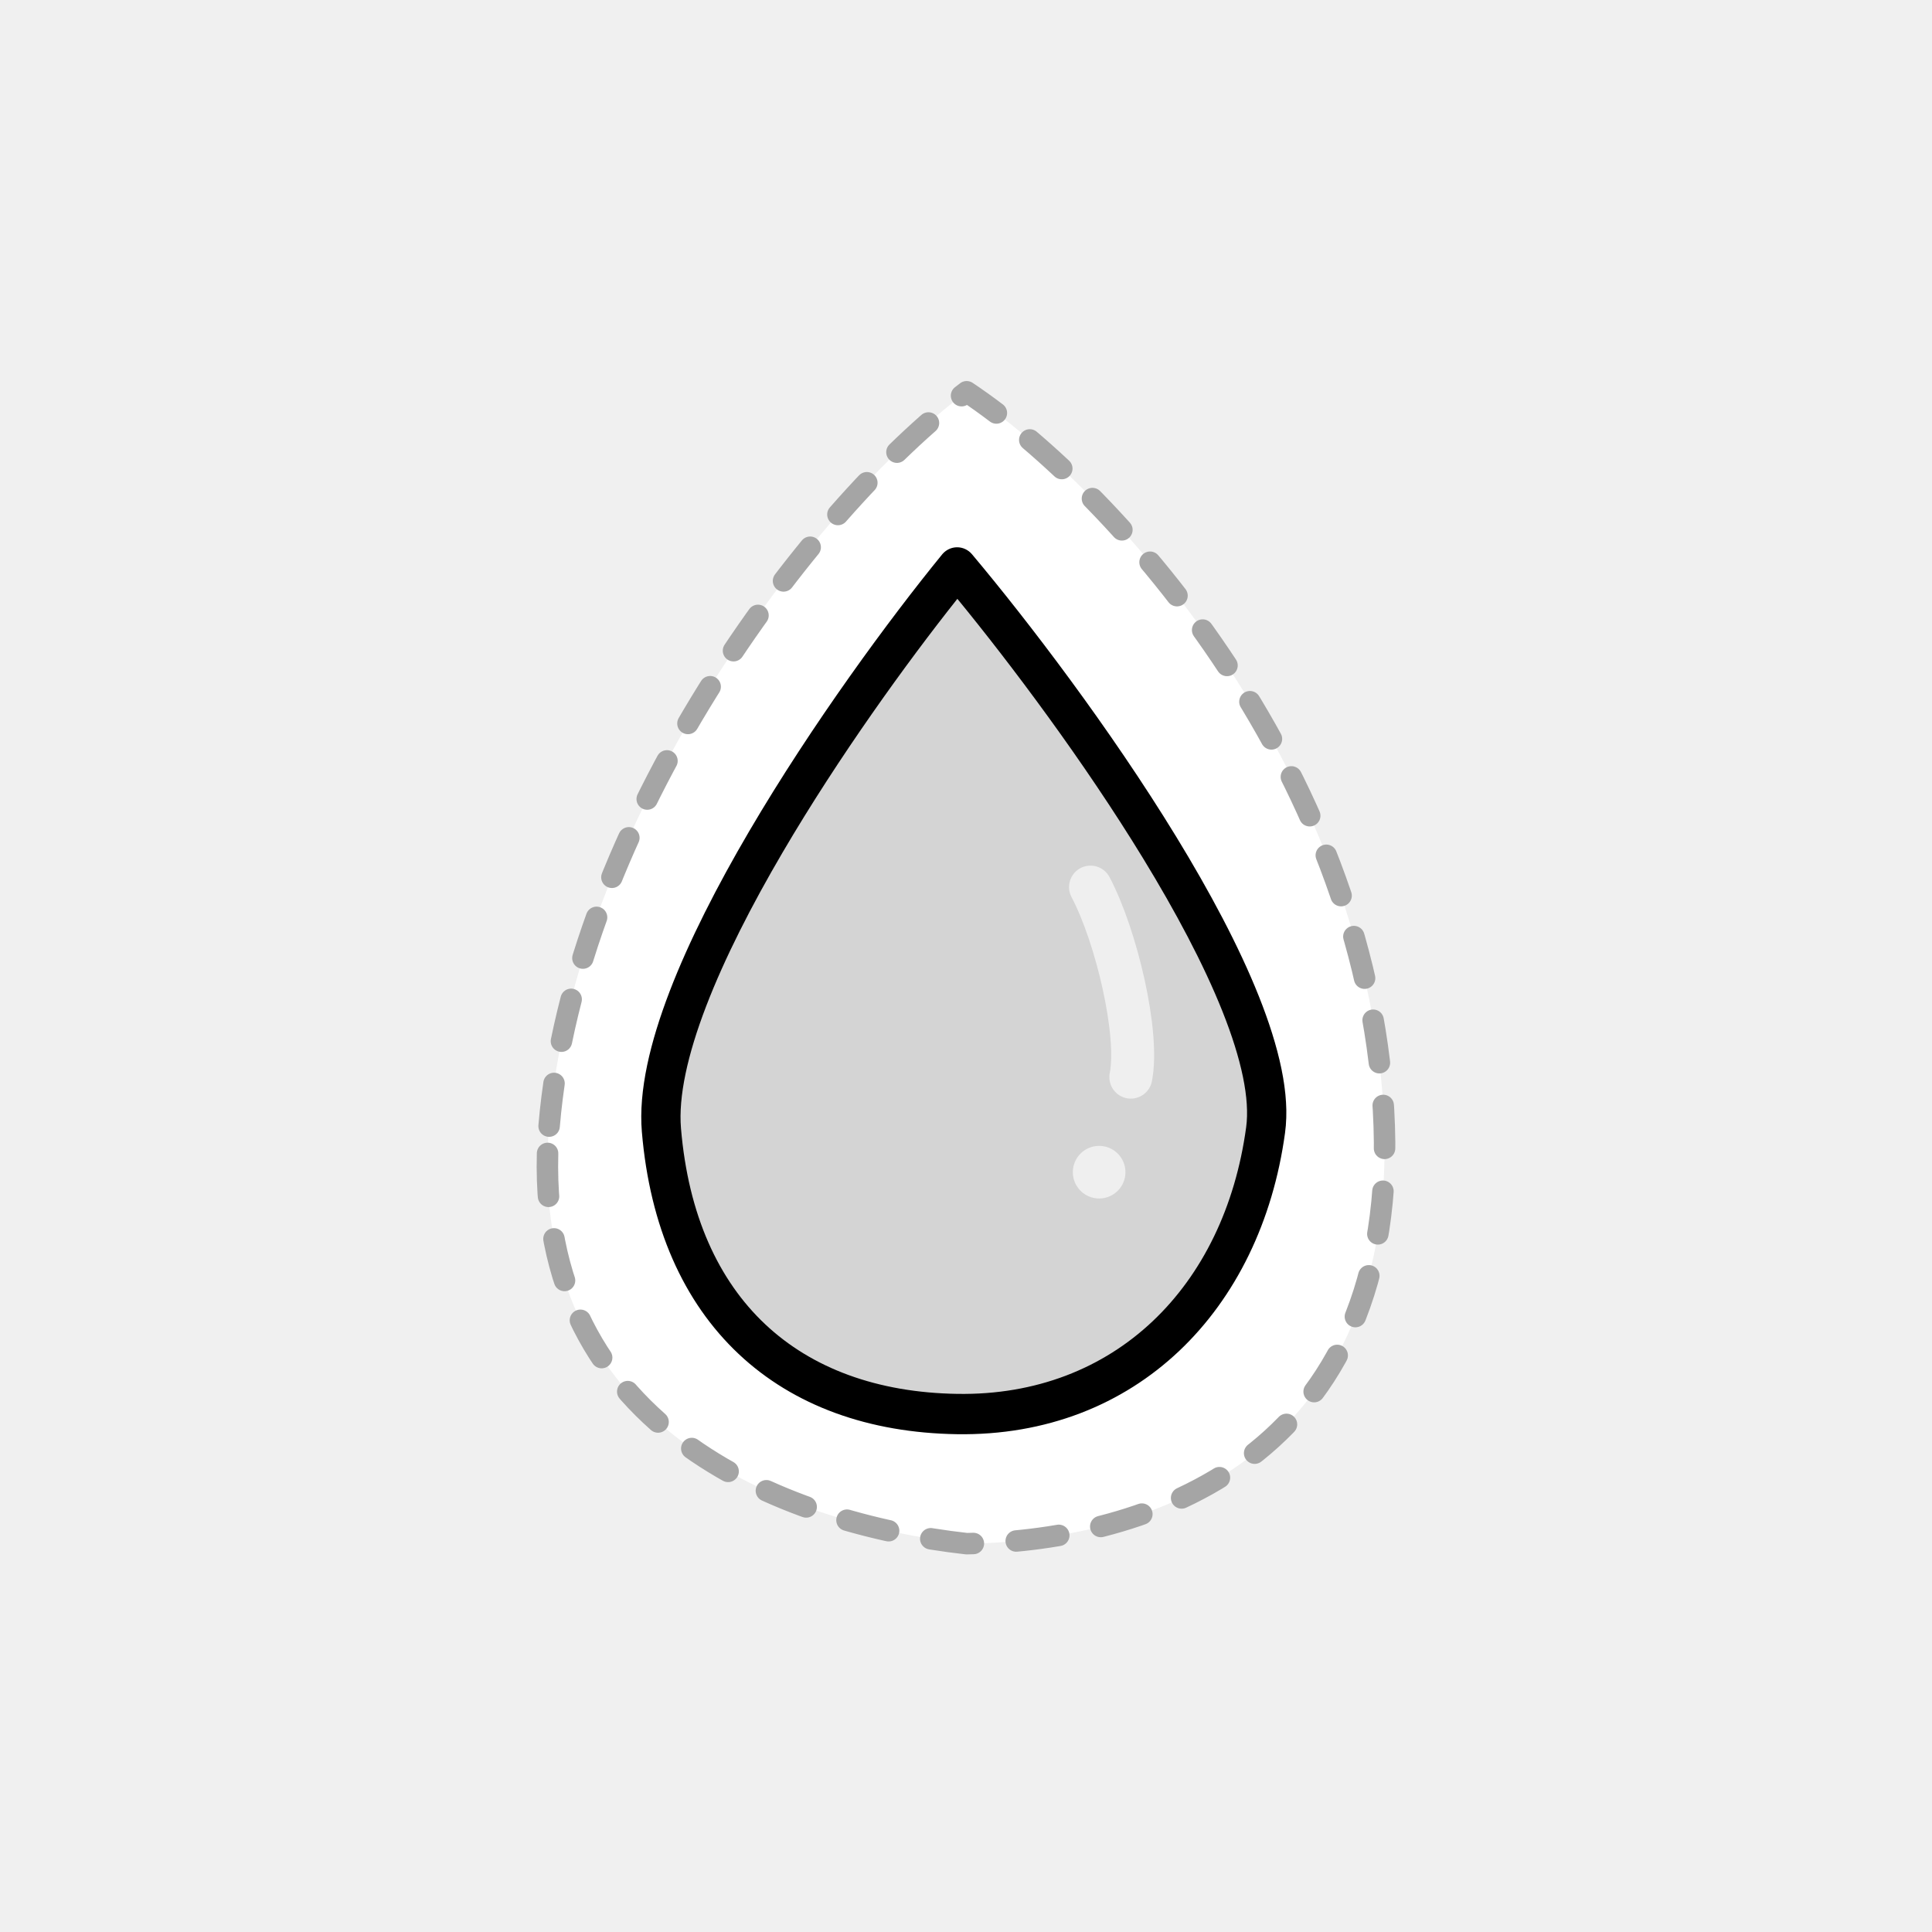
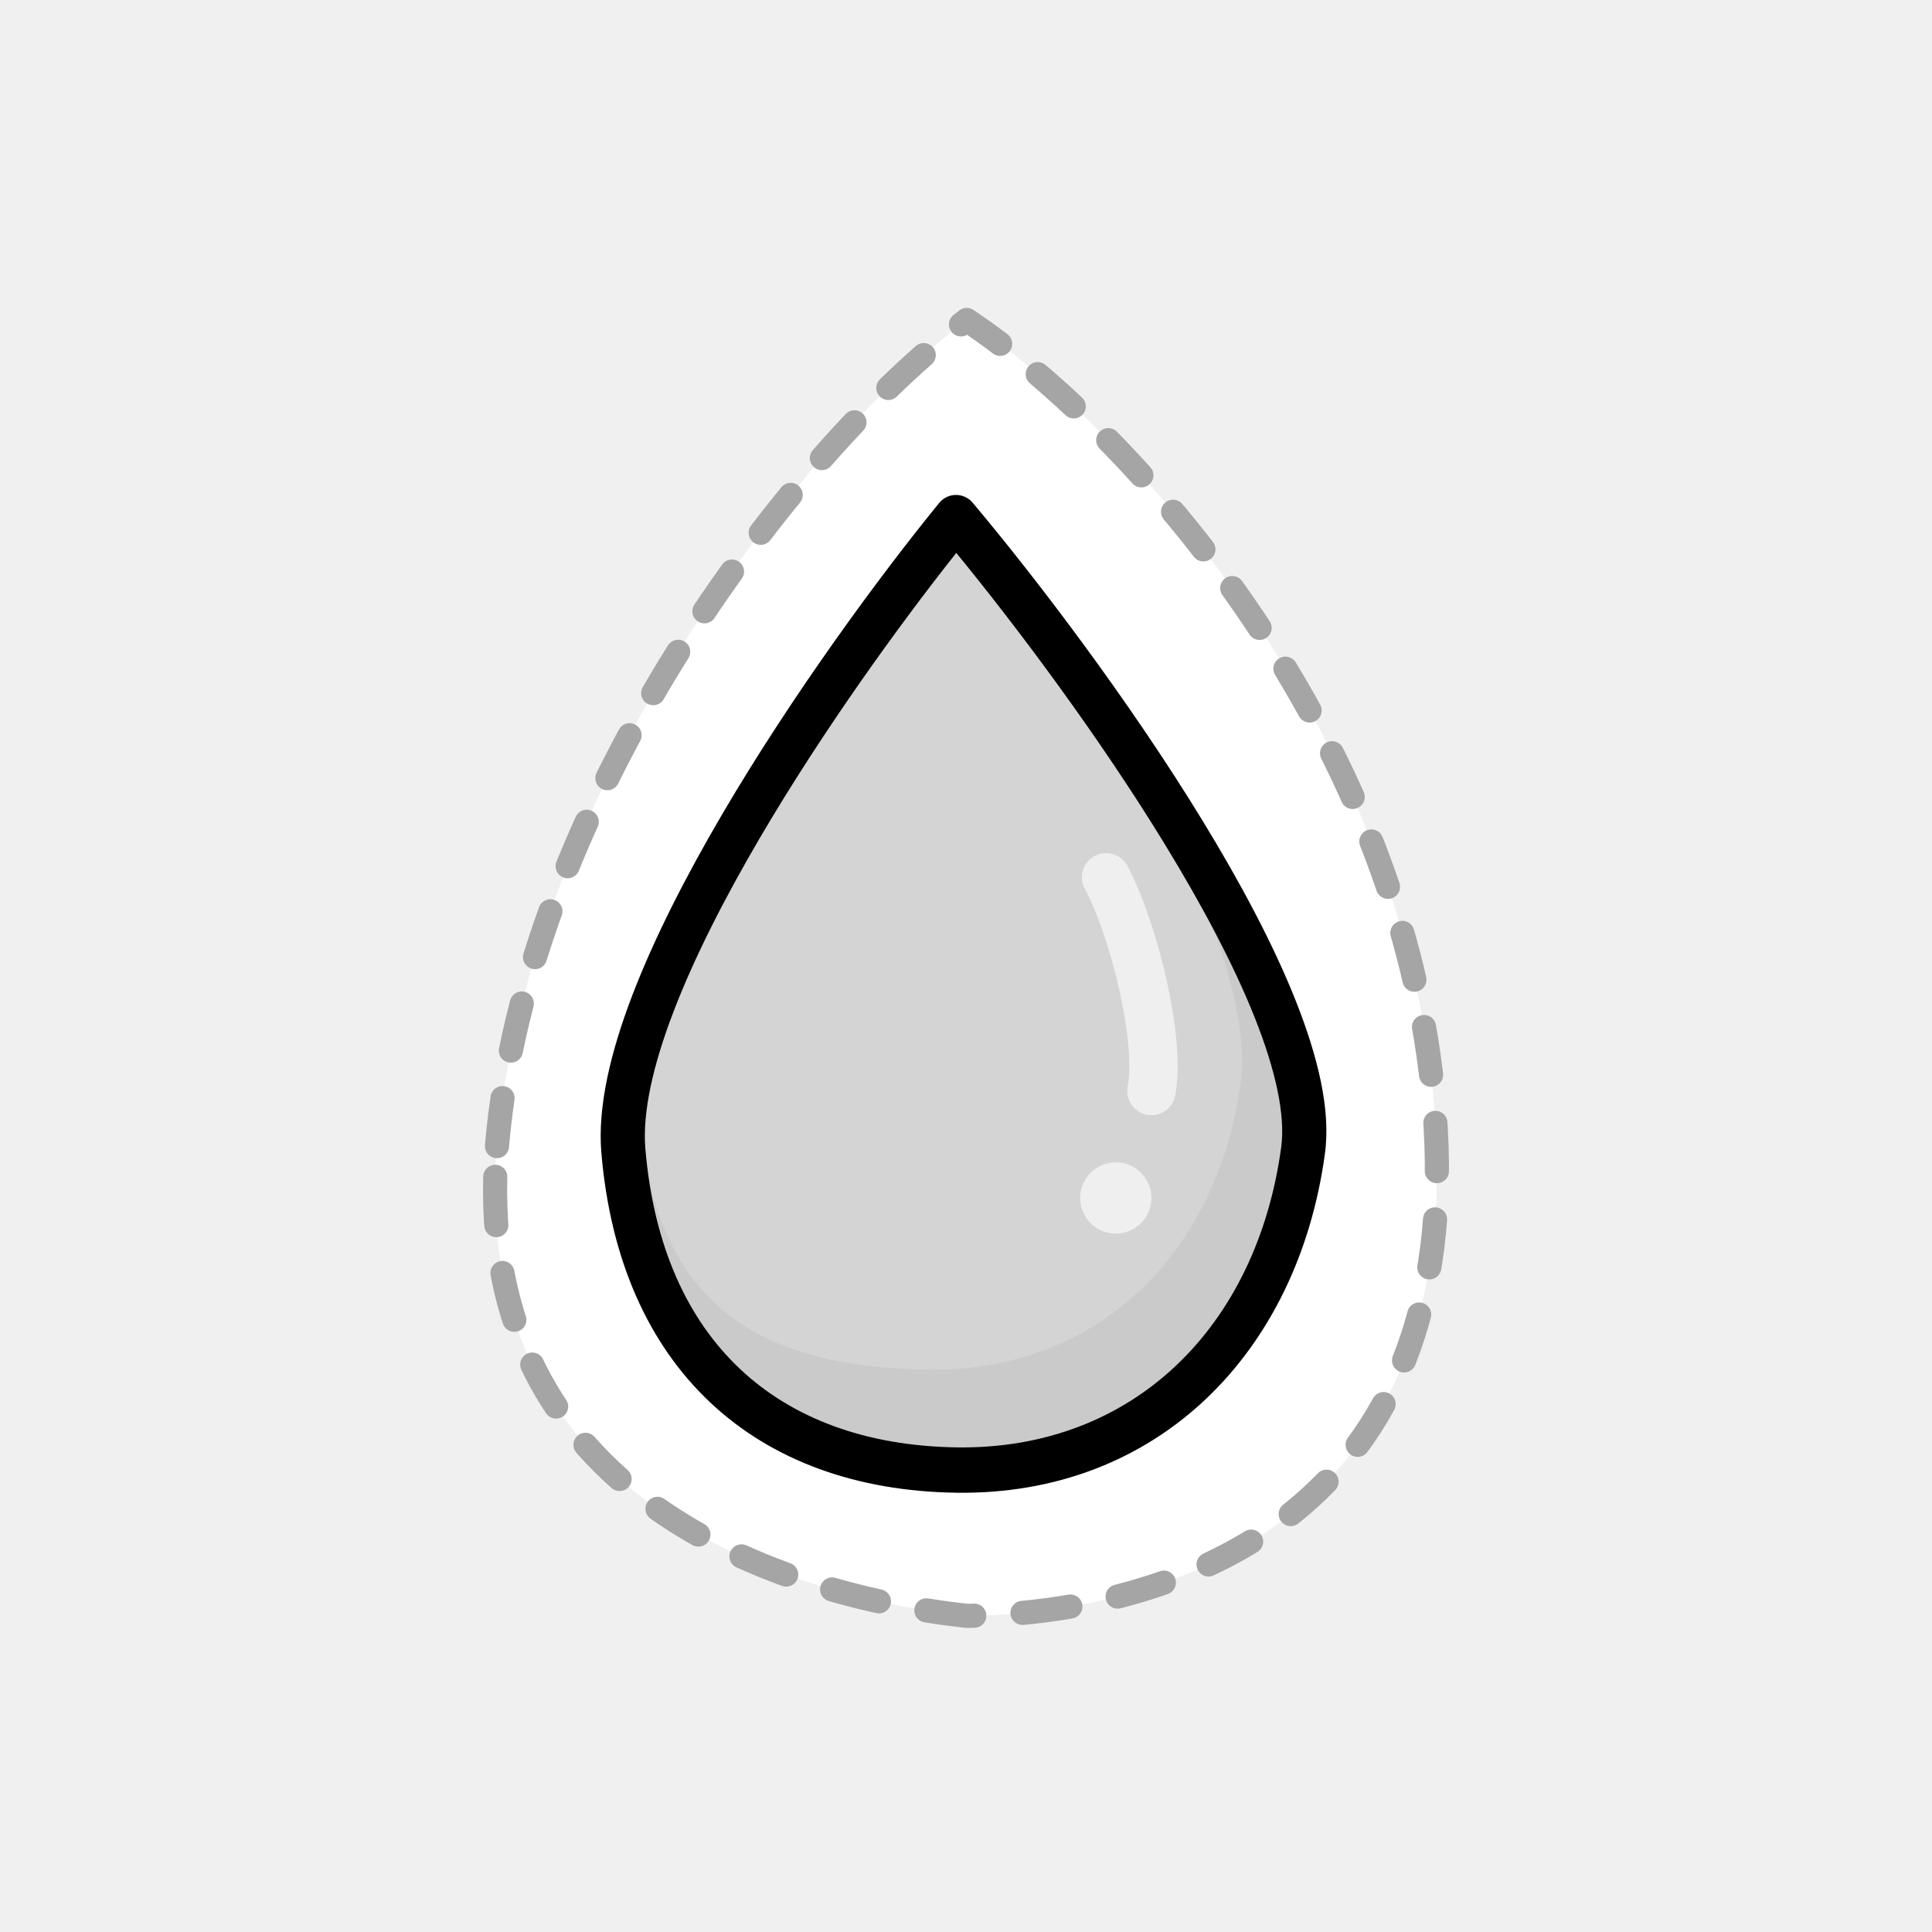
- <svg xmlns="http://www.w3.org/2000/svg" width="360" height="360" viewBox="0 0 360 360" fill="none">
-   <path d="M102.318 209.833C107.04 153.597 150.431 95.358 180.123 73C208.563 91.96 255.786 145.441 257.933 209.833C260.079 274.225 210.351 287.282 180.123 287.64C146.496 283.884 97.596 266.069 102.318 209.833Z" fill="white" stroke="#A5A5A5" stroke-width="4" stroke-linecap="round" stroke-linejoin="round" stroke-dasharray="8 8" />
-   <path d="M123.883 210.038C121.542 182.995 160.626 128.875 180.461 105.196C201.596 129.692 242.99 184.954 239.478 210.038C235.088 241.393 212.652 263.439 180.461 262.949C148.27 262.459 126.809 243.842 123.883 210.038Z" fill="#D4D4D4" />
-   <path d="M126.006 205.475C123.948 181.181 163.948 127.541 181.386 106.269C199.967 128.275 228.594 176.785 225.507 199.319C221.648 227.486 201.923 247.291 173.621 246.851C145.32 246.411 128.579 235.843 126.006 205.475Z" fill="#D4D4D4" />
-   <path d="M203.199 165.295C208.029 174.417 212.321 192.662 210.712 200.711" stroke="#EFEFEF" stroke-width="8" stroke-linecap="round" stroke-linejoin="round" />
-   <path d="M178.321 101.977C179.394 101.969 180.417 102.445 181.118 103.279C191.497 115.631 206.841 135.724 219.187 155.937C225.358 166.04 230.839 176.267 234.568 185.634C238.248 194.875 240.443 203.803 239.448 211.095C234.95 244.086 211.717 267.763 178.293 267.241C161.922 266.985 147.932 261.981 137.637 252.292C127.332 242.594 121.088 228.541 119.601 210.898C118.957 203.265 121.157 194.158 124.774 184.737C128.424 175.227 133.682 164.991 139.564 154.955C151.329 134.882 165.794 115.273 175.544 103.321L175.676 103.166C176.36 102.416 177.315 101.984 178.321 101.977ZM178.391 111.582C168.983 123.439 156.294 140.978 145.832 158.829C140.068 168.663 135.029 178.508 131.581 187.491C128.098 196.563 126.394 204.362 126.891 210.25C128.253 226.411 133.885 238.57 142.581 246.754C151.286 254.946 163.423 259.496 178.404 259.73C207.683 260.187 228.15 239.772 232.202 210.053C232.918 204.803 231.356 197.418 227.796 188.477C224.286 179.662 219.042 169.839 212.99 159.929C201.958 141.868 188.427 123.83 178.391 111.582Z" fill="black" />
-   <path d="M204.809 213.016C207.792 213.016 210.212 215.435 210.212 218.418C210.212 221.402 207.792 223.822 204.809 223.822C201.825 223.822 199.406 221.402 199.406 218.418C199.406 215.435 201.825 213.016 204.809 213.016Z" fill="#EFEFEF" stroke="#D4D4D4" stroke-linecap="round" stroke-linejoin="round" />
+ <svg xmlns="http://www.w3.org/2000/svg" width="320" height="320" viewBox="0 0 320 320" fill="none">
+   <path d="M82.318 189.833C87.04 133.597 130.431 75.358 160.123 53C188.563 71.96 235.786 125.441 237.933 189.833C240.079 254.225 190.351 267.282 160.123 267.64C126.496 263.884 77.596 246.069 82.318 189.833Z" fill="white" stroke="#A5A5A5" stroke-width="4" stroke-linecap="round" stroke-linejoin="round" stroke-dasharray="8 8" />
+   <path d="M103.883 190.038C101.542 162.995 140.626 108.875 160.461 85.196C181.596 109.692 222.99 164.954 219.478 190.038C215.088 221.393 192.652 243.439 160.461 242.949C128.27 242.459 106.809 223.842 103.883 190.038Z" fill="#CACACA" />
+   <path d="M106.006 185.475C103.948 161.181 143.948 107.541 161.386 86.269C179.967 108.275 208.594 156.785 205.507 179.319C201.648 207.486 181.923 227.291 153.621 226.851C125.32 226.411 108.579 215.843 106.006 185.475Z" fill="#D4D4D4" />
+   <path d="M183.199 145.295C188.029 154.417 192.321 172.662 190.712 180.711" stroke="#EFEFEF" stroke-width="8" stroke-linecap="round" stroke-linejoin="round" />
+   <path d="M158.321 81.977C159.394 81.969 160.417 82.445 161.118 83.279C171.497 95.631 186.841 115.724 199.187 135.937C205.358 146.04 210.839 156.267 214.568 165.634C218.248 174.875 220.443 183.803 219.448 191.095C214.95 224.086 191.717 247.763 158.293 247.241C141.922 246.985 127.932 241.981 117.637 232.292C107.332 222.594 101.088 208.541 99.601 190.898C98.957 183.265 101.157 174.158 104.774 164.737C108.424 155.227 113.682 144.991 119.564 134.955C131.329 114.882 145.794 95.273 155.544 83.321L155.676 83.166C156.36 82.416 157.315 81.984 158.321 81.977ZM158.391 91.582C148.983 103.439 136.294 120.978 125.832 138.829C120.068 148.663 115.029 158.508 111.581 167.491C108.098 176.563 106.394 184.362 106.891 190.25C108.253 206.411 113.885 218.57 122.581 226.754C131.286 234.946 143.423 239.496 158.404 239.73C187.683 240.187 208.15 219.772 212.202 190.053C212.918 184.803 211.356 177.418 207.796 168.477C204.286 159.662 199.042 149.839 192.99 139.929C181.958 121.868 168.427 103.83 158.391 91.582Z" fill="black" />
+   <path d="M184.809 193.016C187.792 193.016 190.212 195.435 190.212 198.418C190.212 201.402 187.792 203.822 184.809 203.822C181.825 203.822 179.406 201.402 179.406 198.418C179.406 195.435 181.825 193.016 184.809 193.016Z" fill="#EFEFEF" stroke="#EFEFEF" stroke-linecap="round" stroke-linejoin="round" />
</svg>
